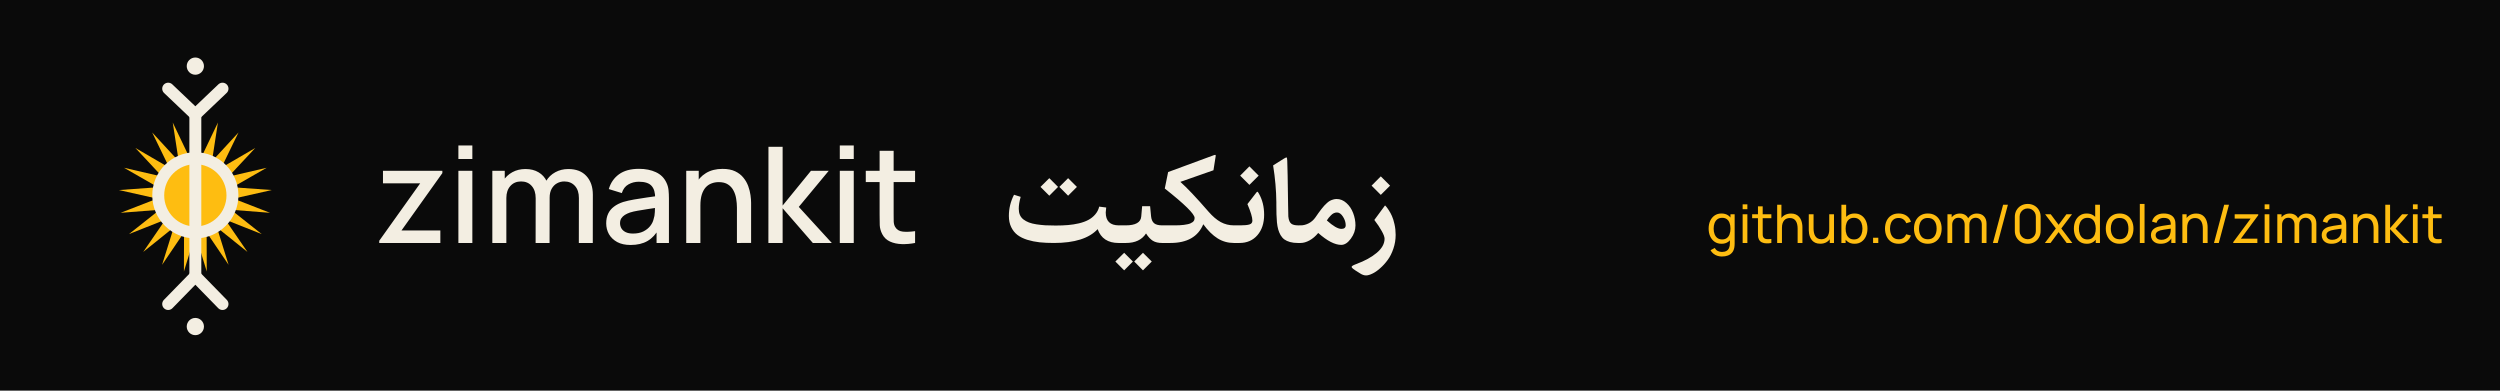
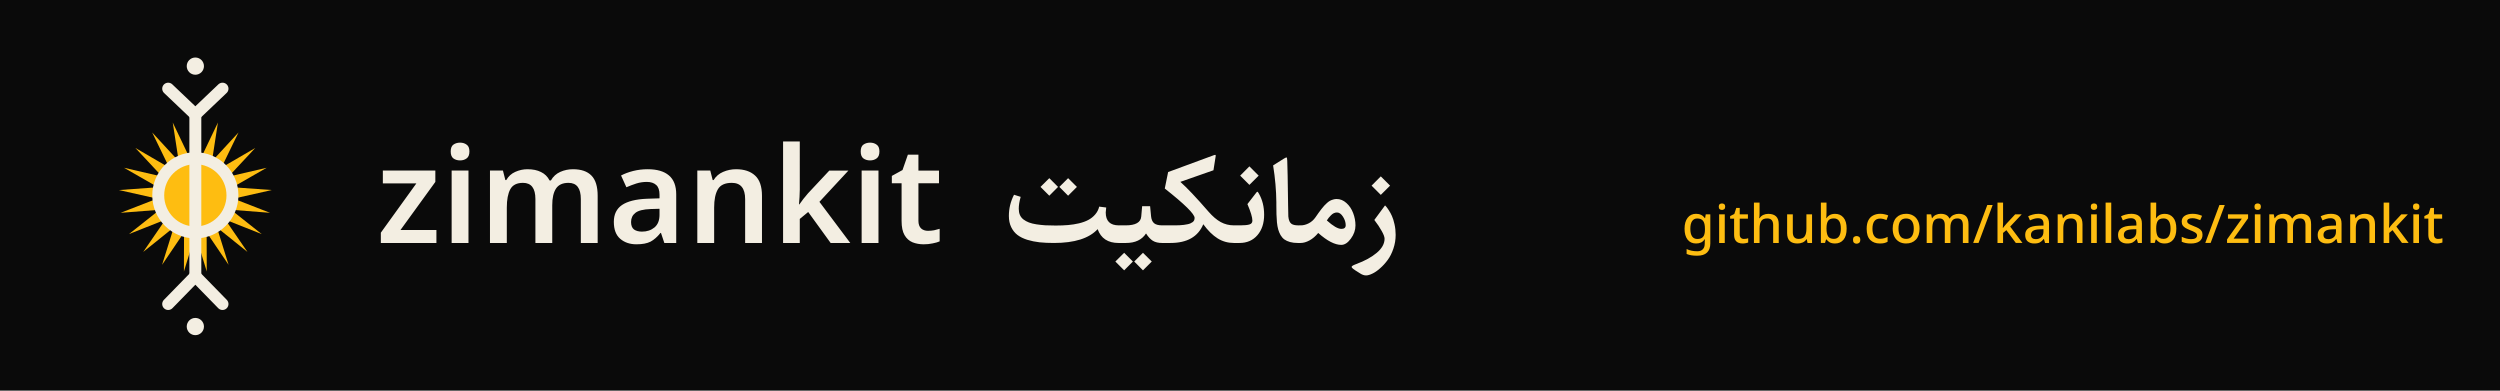
<svg xmlns="http://www.w3.org/2000/svg" width="320" height="50" viewBox="0 0 320 50" version="1.1" id="svg9">
  <defs id="defs9" />
  <rect width="320" height="50" fill="#0A0A0A" id="rect1" />
  <g transform="translate(3.29 3.29) scale(0.04241)" id="g7">
    <path fill="#FEBD11" transform="translate(-178.00 52.00) scale(1.5333)" d="M450 150l11.24 76.264 33.222-69.563-11.738 76.19 52.249-56.68-33.674 69.344 66.634-38.761-52.616 56.338 75.098-17.399-66.885 38.327 76.89 5.51-75.21 16.909 71.85 27.929-76.852-6.011 60.425 47.867-71.666-28.397 43.632 63.55-60.113-48.259 22.962 73.589-43.217-63.834.25 77.087L450 376.264 427.518 450l.251-77.087-43.217 63.834 22.962-73.589-60.113 48.26 43.632-63.551-71.666 28.397 60.425-47.867-76.852 6.011 71.85-27.93-75.21-16.908 76.89-5.51-66.885-38.327 75.098 17.399-52.616-56.338 66.634 38.76-33.674-69.343 52.249 56.68-11.738-76.19 33.221 69.563z" id="path1" />
    <g fill="none" stroke="#F3EEE2" stroke-width="36" stroke-linecap="round" stroke-linejoin="round" id="g4">
      <path d="M430 190 L512 268 L594 190" id="path2" />
      <path d="M512 268 V756" id="path3" />
      <path d="M430 840 L512 756 L594 840" id="path4" />
      <circle cx="512" cy="512" r="112" id="circle4" />
    </g>
    <g fill="#F3EEE2" id="g6">
      <circle cx="512" cy="122" r="26" id="circle5" />
      <circle cx="512" cy="908" r="26" id="circle6" />
    </g>
  </g>
-   <path d="m 48.542,31.1 v -0.282 l 5.241,-7.353 h -4.762 V 21.866 h 7.601 v 0.291 l -5.233,7.344 h 4.976 V 31.1 Z M 58.674,20.353 V 18.617 h 1.787 v 1.736 z m 0,10.747 v -9.234 h 1.787 V 31.1 Z m 15.416,0 0.009,-5.754 q 0,-1 -0.513,-1.556 -0.513,-0.564 -1.351,-0.564 -0.513,0 -0.941,0.239 -0.419,0.231 -0.684,0.701 -0.257,0.462 -0.257,1.163 l -0.864,-0.436 q -0.017,-0.975 0.41,-1.71 0.436,-0.735 1.18,-1.137 0.744,-0.41 1.667,-0.41 1.496,0 2.317,0.898 0.821,0.898 0.821,2.385 L 75.876,31.1 Z m -11.072,0 v -9.234 h 1.59 v 2.668 h 0.205 V 31.1 Z m 5.54,0 0.009,-5.72 q 0,-1.009 -0.513,-1.582 -0.504,-0.573 -1.359,-0.573 -0.846,0 -1.368,0.581 -0.513,0.581 -0.513,1.522 l -0.855,-0.547 q 0,-0.906 0.436,-1.616 0.436,-0.71 1.18,-1.12 0.744,-0.41 1.684,-0.41 0.983,0 1.676,0.419 0.693,0.41 1.052,1.154 0.368,0.744 0.368,1.727 L 70.344,31.1 Z m 12.158,0.257 q -1.026,0 -1.719,-0.376 -0.693,-0.385 -1.052,-1.009 -0.351,-0.633 -0.351,-1.385 0,-0.701 0.248,-1.231 0.248,-0.53 0.735,-0.898 0.487,-0.376 1.197,-0.607 0.616,-0.18 1.394,-0.316 0.778,-0.137 1.633,-0.257 0.864,-0.12 1.71,-0.239 l -0.65,0.359 q 0.017,-1.086 -0.462,-1.607 -0.47,-0.53 -1.625,-0.53 -0.727,0 -1.334,0.342 -0.607,0.333 -0.846,1.111 l -1.667,-0.513 q 0.342,-1.188 1.3,-1.89 0.966,-0.701 2.565,-0.701 1.24,0 2.155,0.427 0.923,0.419 1.351,1.334 0.222,0.453 0.274,0.958 0.051,0.504 0.051,1.086 V 31.1 h -1.582 v -2.112 l 0.308,0.274 q -0.573,1.06 -1.462,1.582 -0.881,0.513 -2.172,0.513 z m 0.316,-1.462 q 0.761,0 1.308,-0.265 0.547,-0.274 0.881,-0.693 0.333,-0.419 0.436,-0.872 0.145,-0.41 0.162,-0.923 0.026,-0.513 0.026,-0.821 l 0.581,0.214 q -0.846,0.128 -1.539,0.231 -0.693,0.103 -1.257,0.205 -0.556,0.094 -0.992,0.231 -0.368,0.128 -0.658,0.308 -0.282,0.18 -0.453,0.436 -0.162,0.257 -0.162,0.624 0,0.359 0.18,0.667 0.18,0.299 0.547,0.479 0.368,0.18 0.941,0.18 z M 94.327,31.1 v -4.54 q 0,-0.539 -0.094,-1.103 -0.086,-0.573 -0.342,-1.06 -0.248,-0.487 -0.71,-0.787 -0.453,-0.299 -1.188,-0.299 -0.479,0 -0.906,0.162 -0.427,0.154 -0.752,0.504 -0.316,0.351 -0.504,0.923 -0.18,0.573 -0.18,1.394 l -1.111,-0.419 q 0,-1.257 0.47,-2.214 0.47,-0.966 1.351,-1.505 0.881,-0.539 2.129,-0.539 0.958,0 1.607,0.308 0.65,0.308 1.052,0.812 0.41,0.496 0.624,1.086 0.214,0.59 0.291,1.154 0.077,0.564 0.077,0.992 v 5.13 z m -6.489,0 v -9.234 h 1.599 v 2.668 h 0.214 V 31.1 Z m 10.516,0 0.009,-12.312 h 1.813 v 7.524 l 3.625,-4.446 h 2.274 l -3.83,4.617 4.224,4.617 h -2.428 l -3.865,-4.446 V 31.1 Z M 107.494,20.353 V 18.617 h 1.787 v 1.736 z m 0,10.747 v -9.234 h 1.787 V 31.1 Z m 9.636,0 q -0.872,0.171 -1.71,0.145 -0.838,-0.026 -1.496,-0.325 -0.658,-0.299 -0.992,-0.941 -0.299,-0.573 -0.325,-1.163 -0.017,-0.599 -0.017,-1.351 V 19.301 h 1.796 v 8.08 q 0,0.556 0.009,0.966 0.017,0.41 0.18,0.693 0.308,0.53 0.975,0.607 0.675,0.068 1.582,-0.06 z m -6.31,-7.798 V 21.866 h 6.31 v 1.436 z" id="text7" style="font-weight:600;font-size:17.1px;font-family:Manrope;fill:#f3eee2" aria-label="zimankit" />
+   <path d="m 55.861,31.1 h -7.114 v -1.317 l 4.549,-6.31 h -4.292 v -1.642 h 6.72 v 1.454 l -4.463,6.156 h 4.6 z m 3.027,-12.842 q 0.496,0 0.838,0.257 0.359,0.239 0.359,0.872 0,0.633 -0.359,0.889 -0.342,0.257 -0.838,0.257 -0.496,0 -0.855,-0.257 -0.342,-0.257 -0.342,-0.889 0,-0.633 0.342,-0.872 0.359,-0.257 0.855,-0.257 z m 1.077,3.574 V 31.1 h -2.155 v -9.268 z m 13.372,-0.171 q 1.573,0 2.36,0.804 0.804,0.804 0.804,2.599 V 31.1 h -2.155 v -5.626 q 0,-2.069 -1.573,-2.069 -1.129,0 -1.607,0.735 -0.479,0.735 -0.479,2.138 V 31.1 h -2.155 v -5.626 q 0,-2.069 -1.59,-2.069 -1.18,0 -1.625,0.821 -0.445,0.821 -0.445,2.343 V 31.1 h -2.155 v -9.268 h 1.659 l 0.308,1.214 h 0.12 q 0.41,-0.718 1.146,-1.043 0.752,-0.342 1.556,-0.342 1.043,0 1.744,0.359 0.718,0.342 1.094,1.077 h 0.171 q 0.427,-0.752 1.197,-1.094 0.769,-0.342 1.625,-0.342 z m 9.559,0 q 1.796,0 2.719,0.787 0.941,0.787 0.941,2.428 V 31.1 h -1.522 l -0.427,-1.282 h -0.068 q -0.599,0.752 -1.265,1.111 -0.667,0.342 -1.813,0.342 -1.248,0 -2.069,-0.701 -0.821,-0.701 -0.821,-2.172 0,-1.436 1.043,-2.155 1.06,-0.718 3.198,-0.804 l 1.607,-0.051 v -0.462 q 0,-0.872 -0.427,-1.248 -0.427,-0.393 -1.197,-0.393 -0.701,0 -1.351,0.205 -0.633,0.205 -1.265,0.479 l -0.684,-1.505 q 0.684,-0.359 1.556,-0.581 0.889,-0.222 1.847,-0.222 z m 0.393,5.096 q -1.419,0.051 -1.966,0.496 -0.547,0.427 -0.547,1.163 0,0.667 0.376,0.958 0.393,0.274 1.026,0.274 0.941,0 1.59,-0.53 0.65,-0.547 0.65,-1.607 v -0.787 z m 10.927,-5.096 q 1.556,0 2.428,0.804 0.889,0.804 0.889,2.599 V 31.1 h -2.155 v -5.609 q 0,-2.086 -1.71,-2.086 -1.3,0 -1.778,0.821 -0.479,0.821 -0.479,2.343 V 31.1 h -2.155 v -9.268 h 1.659 l 0.308,1.214 h 0.12 q 0.445,-0.718 1.214,-1.043 0.787,-0.342 1.659,-0.342 z m 8.157,2.616 q 0,0.445 -0.034,0.941 -0.034,0.496 -0.068,0.941 h 0.051 q 0.205,-0.308 0.513,-0.701 0.308,-0.393 0.581,-0.701 l 2.736,-2.924 h 2.445 l -3.711,4.001 3.95,5.267 h -2.514 l -2.873,-3.967 -1.077,0.889 V 31.1 h -2.138 V 18.104 h 2.138 z m 8.995,-6.019 q 0.496,0 0.838,0.257 0.359,0.239 0.359,0.872 0,0.633 -0.359,0.889 -0.342,0.257 -0.838,0.257 -0.496,0 -0.855,-0.257 -0.342,-0.257 -0.342,-0.889 0,-0.633 0.342,-0.872 0.359,-0.257 0.855,-0.257 z m 1.077,3.574 V 31.1 h -2.155 v -9.268 z m 6.344,7.712 q 0.393,0 0.769,-0.068 0.393,-0.086 0.718,-0.188 v 1.607 q -0.342,0.154 -0.889,0.257 -0.547,0.12 -1.146,0.12 -0.787,0 -1.436,-0.257 -0.65,-0.274 -1.026,-0.923 -0.376,-0.65 -0.376,-1.813 v -4.822 h -1.248 v -0.941 l 1.368,-0.752 0.684,-1.966 h 1.351 v 2.035 h 2.633 v 1.625 h -2.633 v 4.805 q 0,0.65 0.342,0.975 0.342,0.308 0.889,0.308 z" id="text7" style="font-weight:600;font-size:17.1px;font-family:Manrope;fill:#f3eee2" aria-label="zimankit" />
  <path d="m 176.742,22.575 1.188,1.188 -1.188,1.181 -1.181,-1.181 z m 0.544,3.718 q 0.054,0.054 0.146,0.153 0.092,0.092 0.322,0.445 0.238,0.353 0.414,0.759 0.184,0.399 0.33,1.058 0.146,0.652 0.146,1.357 0,0.912 -0.291,1.763 -0.291,0.859 -0.736,1.457 -0.445,0.606 -0.966,1.058 -0.514,0.46 -0.989,0.682 -0.475,0.23 -0.805,0.23 -0.368,0 -0.767,-0.261 l -0.629,-0.399 q -0.337,-0.215 -0.414,-0.337 -0.084,-0.115 0.038,-0.215 0.123,-0.1 0.514,-0.245 1.633,-0.598 2.629,-1.441 0.997,-0.843 0.997,-1.802 0,-0.33 -0.36,-0.974 -0.353,-0.652 -0.951,-1.426 z M 166.301,31.1 q -0.422,0 -0.422,-1.104 v -0.253 q 0,-0.897 0.422,-0.897 h 0.199 q 0.498,0 1.012,-0.261 0.514,-0.261 0.866,-0.767 0.261,-0.368 0.391,-0.56 0.138,-0.192 0.36,-0.483 0.23,-0.299 0.376,-0.452 0.146,-0.153 0.353,-0.345 0.215,-0.192 0.391,-0.284 0.176,-0.092 0.391,-0.153 0.222,-0.069 0.445,-0.069 0.69,0 1.257,0.514 0.567,0.506 0.859,1.28 0.299,0.774 0.299,1.595 0,0.882 -0.59,1.687 -0.583,0.797 -1.227,0.797 -1.234,0 -2.951,-1.526 -0.506,0.621 -1.112,0.951 Q 167.021,31.1 166.469,31.1 Z m 5.389,-1.802 q 0.56,0 0.56,-0.468 0,-0.544 -0.345,-1.089 -0.345,-0.544 -0.774,-0.544 -0.207,0 -0.406,0.092 -0.192,0.092 -0.368,0.276 -0.176,0.176 -0.284,0.314 -0.1,0.13 -0.238,0.337 1.196,1.081 1.855,1.081 z m -6.815,-3.089 q 0.015,1.342 0.031,1.503 0.069,0.721 0.422,0.951 0.284,0.184 0.843,0.184 h 0.207 q 0.192,0 0.192,0.744 v 0.56 q 0,0.951 -0.192,0.951 h -0.245 q -0.575,0 -1.012,-0.123 -0.429,-0.123 -0.721,-0.33 -0.291,-0.215 -0.491,-0.56 -0.192,-0.345 -0.299,-0.721 -0.107,-0.383 -0.161,-0.905 -0.046,-0.529 -0.061,-1.035 -0.008,-0.514 -0.015,-1.173 0,-0.245 0,-0.368 -0.023,-2.292 -0.414,-4.715 l 1.365,-0.859 q 0.314,-0.192 0.368,-0.153 0.061,0.038 0.077,0.422 0.046,0.997 0.107,5.627 z M 157.968,31.1 q -0.422,0 -0.422,-1.104 v -0.253 q 0,-0.897 0.422,-0.897 h 0.797 q 0.797,0 1.165,-0.115 0.376,-0.115 0.376,-0.491 0,-0.621 -0.636,-2.116 l 1.043,-1.349 q 0.107,-0.138 0.138,-0.176 0.038,-0.046 0.084,-0.054 0.054,-0.008 0.084,0.046 0.038,0.054 0.115,0.184 0.675,1.165 0.675,2.714 0,1.618 -0.859,2.614 Q 160.091,31.1 158.658,31.1 Z m 1.955,-9.805 1.188,1.188 -1.188,1.181 -1.181,-1.181 z m -8.839,1.985 q 1.242,1.089 3.618,3.825 0.774,0.889 1.549,1.319 0.774,0.422 1.694,0.422 h 0.1 q 0.192,0 0.192,0.744 v 0.56 q 0,0.951 -0.192,0.951 h -0.1 q -1.15,0 -2.093,-0.59 -0.943,-0.59 -1.832,-1.809 Q 153.023,31.1 149.819,31.1 h -0.989 q -0.422,0 -0.422,-1.104 v -0.253 q 0,-0.897 0.422,-0.897 h 0.966 q 0.368,0 0.621,0 0.253,-0.008 0.575,-0.015 0.322,-0.015 0.537,-0.046 0.215,-0.031 0.452,-0.077 0.245,-0.046 0.391,-0.115 0.153,-0.069 0.284,-0.161 0.13,-0.1 0.192,-0.23 0.061,-0.138 0.061,-0.307 0,-0.751 -3.818,-3.764 l 0.429,-2.108 5.88,-2.169 q 0.169,-0.061 0.199,0 0.031,0.054 -0.008,0.238 l -0.268,1.702 z m -4.784,9.077 1.127,1.119 -1.127,1.127 -1.119,-1.127 z m -2.407,0 1.119,1.119 -1.119,1.127 -1.127,-1.127 z m -0.636,-3.511 h 0.836 q 1.893,0 1.986,-1.135 l 0.115,-1.319 h 1.02 l 0.123,1.296 q 0.061,0.598 0.383,0.882 0.33,0.276 1.043,0.276 h 0.153 q 0.192,0 0.192,0.744 v 0.56 q 0,0.951 -0.192,0.951 h -0.161 q -0.736,0 -1.196,-0.284 -0.46,-0.291 -0.866,-0.935 Q 145.902,31.1 144.131,31.1 h -0.874 q -0.422,0 -0.422,-1.104 v -0.253 q 0,-0.897 0.422,-0.897 z m -6.539,-6.041 1.127,1.119 -1.127,1.127 -1.119,-1.127 z m -2.407,0 1.119,1.119 -1.119,1.127 -1.127,-1.127 z M 134.916,31.1 q -1.027,0 -1.848,-0.084 -0.82,-0.092 -1.579,-0.322 -0.751,-0.238 -1.257,-0.621 -0.498,-0.383 -0.797,-0.997 -0.299,-0.613 -0.299,-1.434 0,-1.434 0.659,-2.714 l 0.851,0.268 q -0.245,0.866 -0.245,1.518 0,0.452 0.146,0.797 0.153,0.345 0.46,0.583 0.307,0.23 0.698,0.383 0.399,0.153 0.958,0.238 0.56,0.084 1.135,0.123 0.575,0.031 1.326,0.031 0.866,0 1.579,-0.061 0.713,-0.061 1.411,-0.222 0.698,-0.169 1.196,-0.437 0.506,-0.268 0.874,-0.698 0.376,-0.429 0.514,-1.004 l 0.897,0.115 q -0.061,0.514 -0.061,0.629 0,1.656 1.679,1.656 h 0.115 q 0.192,0 0.192,0.744 v 0.56 q 0,0.951 -0.192,0.951 h -0.138 q -2.062,0 -2.691,-1.771 Q 138.856,31.1 134.916,31.1 Z" id="text8" style="font-weight:600;font-size:15.7px;font-family:Sahel;fill:#f3eee2" aria-label="زمانکیت" />
-   <path d="m 220.395,32.834 q -0.289,0 -0.564,-0.088 -0.275,-0.088 -0.507,-0.269 -0.228,-0.177 -0.381,-0.449 l 0.554,-0.292 q 0.136,0.269 0.384,0.391 0.252,0.122 0.517,0.122 0.35,0 0.581,-0.129 0.231,-0.126 0.34,-0.377 0.112,-0.252 0.109,-0.626 v -1.003 h 0.071 v -2.686 h 0.537 v 3.696 q 0,0.15 -0.01,0.289 -0.007,0.139 -0.034,0.275 -0.071,0.391 -0.282,0.643 -0.211,0.255 -0.544,0.377 -0.333,0.126 -0.772,0.126 z m -0.044,-1.632 q -0.513,0 -0.881,-0.255 -0.367,-0.258 -0.568,-0.697 -0.197,-0.439 -0.197,-0.989 0,-0.551 0.197,-0.989 0.201,-0.439 0.568,-0.69 0.367,-0.255 0.877,-0.255 0.52,0 0.874,0.252 0.354,0.252 0.534,0.69 0.184,0.439 0.184,0.993 0,0.547 -0.184,0.989 -0.18,0.439 -0.534,0.697 -0.354,0.255 -0.87,0.255 z m 0.075,-0.554 q 0.371,0 0.609,-0.177 0.238,-0.18 0.35,-0.493 0.116,-0.316 0.116,-0.717 0,-0.408 -0.116,-0.717 -0.112,-0.313 -0.347,-0.486 -0.235,-0.177 -0.595,-0.177 -0.374,0 -0.619,0.184 -0.241,0.184 -0.36,0.496 -0.116,0.313 -0.116,0.7 0,0.391 0.119,0.707 0.119,0.313 0.357,0.496 0.241,0.184 0.602,0.184 z m 2.632,-3.869 V 26.153 h 0.605 v 0.626 z m 0,4.321 v -3.672 h 0.605 V 31.1 Z m 3.675,0 q -0.326,0.065 -0.646,0.051 -0.316,-0.01 -0.564,-0.126 -0.248,-0.119 -0.377,-0.367 -0.109,-0.218 -0.119,-0.439 -0.007,-0.224 -0.007,-0.507 V 26.408 h 0.605 v 3.278 q 0,0.224 0.003,0.384 0.007,0.16 0.071,0.275 0.122,0.218 0.388,0.255 0.269,0.037 0.646,-0.02 z m -2.458,-3.172 V 27.428 h 2.458 v 0.5 z m 5.821,3.172 v -1.839 q 0,-0.262 -0.048,-0.503 -0.044,-0.241 -0.16,-0.432 -0.112,-0.194 -0.306,-0.306 -0.19,-0.112 -0.483,-0.112 -0.228,0 -0.415,0.078 -0.184,0.075 -0.316,0.231 -0.133,0.156 -0.207,0.394 -0.071,0.235 -0.071,0.554 l -0.398,-0.122 q 0,-0.534 0.19,-0.915 0.194,-0.384 0.541,-0.588 0.35,-0.207 0.823,-0.207 0.357,0 0.609,0.112 0.252,0.112 0.418,0.299 0.167,0.184 0.262,0.415 0.095,0.228 0.133,0.466 0.041,0.235 0.041,0.445 V 31.1 Z m -2.618,0 v -4.896 h 0.544 v 2.703 h 0.068 V 31.1 Z m 5.508,0.095 q -0.354,0 -0.609,-0.112 -0.252,-0.112 -0.418,-0.299 -0.167,-0.187 -0.262,-0.415 -0.095,-0.228 -0.136,-0.466 -0.037,-0.238 -0.037,-0.445 V 27.428 h 0.612 v 1.839 q 0,0.258 0.048,0.5 0.048,0.241 0.16,0.435 0.116,0.194 0.306,0.306 0.194,0.112 0.483,0.112 0.228,0 0.415,-0.078 0.187,-0.078 0.32,-0.231 0.133,-0.156 0.204,-0.394 0.071,-0.238 0.071,-0.554 l 0.398,0.122 q 0,0.53 -0.194,0.915 -0.19,0.384 -0.541,0.592 -0.347,0.204 -0.819,0.204 z m 1.224,-0.095 v -0.983 h -0.068 V 27.428 h 0.609 V 31.1 Z m 3.179,0.102 q -0.517,0 -0.87,-0.255 -0.354,-0.258 -0.537,-0.697 -0.18,-0.442 -0.18,-0.989 0,-0.554 0.18,-0.993 0.184,-0.439 0.537,-0.69 0.357,-0.252 0.874,-0.252 0.51,0 0.877,0.255 0.371,0.252 0.568,0.69 0.197,0.439 0.197,0.989 0,0.551 -0.197,0.989 -0.197,0.439 -0.568,0.697 -0.367,0.255 -0.881,0.255 z m -1.69,-0.102 v -4.896 h 0.609 v 2.193 h -0.068 V 31.1 Z m 1.615,-0.452 q 0.364,0 0.602,-0.184 0.238,-0.184 0.357,-0.496 0.119,-0.316 0.119,-0.707 0,-0.388 -0.119,-0.7 -0.116,-0.313 -0.36,-0.496 -0.241,-0.184 -0.615,-0.184 -0.357,0 -0.592,0.177 -0.235,0.173 -0.35,0.486 -0.116,0.309 -0.116,0.717 0,0.401 0.112,0.717 0.116,0.313 0.354,0.493 0.238,0.177 0.609,0.177 z m 2.441,0.452 v -0.666 h 0.666 V 31.1 Z m 3.274,0.102 q -0.558,0 -0.949,-0.248 -0.388,-0.252 -0.592,-0.69 -0.204,-0.439 -0.211,-1 0.007,-0.575 0.214,-1.01 0.211,-0.439 0.602,-0.683 0.391,-0.245 0.942,-0.245 0.581,0 1,0.286 0.422,0.286 0.564,0.782 l -0.598,0.18 q -0.116,-0.32 -0.377,-0.496 -0.258,-0.177 -0.595,-0.177 -0.377,0 -0.622,0.177 -0.245,0.173 -0.364,0.483 -0.119,0.306 -0.122,0.704 0.007,0.612 0.282,0.989 0.279,0.374 0.826,0.374 0.36,0 0.598,-0.163 0.238,-0.167 0.36,-0.479 l 0.612,0.16 q -0.19,0.513 -0.595,0.785 -0.405,0.272 -0.976,0.272 z m 3.73,0 q -0.547,0 -0.945,-0.248 -0.394,-0.248 -0.609,-0.687 -0.214,-0.439 -0.214,-1.006 0,-0.578 0.218,-1.013 0.218,-0.435 0.615,-0.677 0.398,-0.245 0.935,-0.245 0.551,0 0.949,0.248 0.398,0.245 0.609,0.683 0.214,0.435 0.214,1.003 0,0.575 -0.214,1.013 -0.214,0.435 -0.612,0.683 -0.398,0.245 -0.945,0.245 z m 0,-0.575 q 0.571,0 0.85,-0.381 0.279,-0.381 0.279,-0.986 0,-0.622 -0.282,-0.989 -0.282,-0.371 -0.847,-0.371 -0.384,0 -0.632,0.173 -0.248,0.173 -0.371,0.479 -0.122,0.306 -0.122,0.707 0,0.619 0.286,0.993 0.286,0.374 0.84,0.374 z m 6.909,0.473 0.003,-2.349 q 0,-0.411 -0.221,-0.643 -0.218,-0.235 -0.568,-0.235 -0.204,0 -0.388,0.095 -0.184,0.092 -0.299,0.292 -0.116,0.197 -0.116,0.507 l -0.32,-0.129 q -0.007,-0.391 0.16,-0.683 0.17,-0.296 0.462,-0.459 0.292,-0.163 0.66,-0.163 0.575,0 0.904,0.35 0.33,0.347 0.33,0.935 l -0.003,2.482 z m -4.393,0 v -3.672 h 0.541 v 0.983 h 0.068 V 31.1 Z m 2.2,0 0.003,-2.326 q 0,-0.422 -0.218,-0.66 -0.218,-0.241 -0.578,-0.241 -0.357,0 -0.578,0.245 -0.221,0.245 -0.221,0.649 l -0.32,-0.19 q 0,-0.357 0.17,-0.639 0.17,-0.282 0.462,-0.442 0.292,-0.163 0.663,-0.163 0.371,0 0.646,0.156 0.275,0.156 0.425,0.449 0.15,0.289 0.15,0.69 l -0.003,2.472 z m 4.923,-4.896 h 0.615 l -1.306,4.896 h -0.615 z m 3.152,4.998 q -0.476,0 -0.85,-0.214 -0.371,-0.218 -0.588,-0.588 -0.214,-0.374 -0.214,-0.85 v -1.795 q 0,-0.476 0.214,-0.85 0.218,-0.374 0.588,-0.588 0.374,-0.214 0.85,-0.214 0.476,0 0.85,0.214 0.374,0.214 0.588,0.588 0.214,0.374 0.214,0.85 v 1.795 q 0,0.476 -0.214,0.85 -0.214,0.371 -0.588,0.588 -0.374,0.214 -0.85,0.214 z m 0,-0.581 q 0.289,0 0.524,-0.139 0.235,-0.139 0.374,-0.374 0.139,-0.238 0.139,-0.524 V 27.717 q 0,-0.289 -0.139,-0.524 -0.139,-0.235 -0.374,-0.374 -0.235,-0.139 -0.524,-0.139 -0.286,0 -0.524,0.139 -0.235,0.139 -0.374,0.374 -0.139,0.235 -0.139,0.524 v 1.867 q 0,0.286 0.139,0.524 0.139,0.235 0.374,0.374 0.238,0.139 0.524,0.139 z m 2.196,0.479 1.404,-1.856 -1.374,-1.816 h 0.721 l 1.006,1.346 0.996,-1.346 h 0.721 l -1.374,1.816 1.408,1.856 h -0.724 l -1.027,-1.387 -1.034,1.387 z m 5.358,0.102 q -0.513,0 -0.881,-0.255 -0.367,-0.258 -0.568,-0.697 -0.197,-0.439 -0.197,-0.989 0,-0.551 0.197,-0.989 0.201,-0.439 0.568,-0.69 0.367,-0.255 0.877,-0.255 0.52,0 0.874,0.252 0.354,0.252 0.534,0.69 0.184,0.439 0.184,0.993 0,0.547 -0.184,0.989 -0.18,0.439 -0.534,0.697 -0.354,0.255 -0.87,0.255 z m 0.075,-0.554 q 0.371,0 0.609,-0.177 0.238,-0.18 0.35,-0.493 0.116,-0.316 0.116,-0.717 0,-0.408 -0.116,-0.717 -0.112,-0.313 -0.347,-0.486 -0.235,-0.177 -0.595,-0.177 -0.374,0 -0.619,0.184 -0.241,0.184 -0.36,0.496 -0.116,0.313 -0.116,0.7 0,0.391 0.119,0.707 0.119,0.313 0.357,0.496 0.241,0.184 0.602,0.184 z m 1.074,0.452 v -2.703 h -0.068 v -2.193 h 0.609 V 31.1 Z m 3.057,0.102 q -0.547,0 -0.945,-0.248 -0.394,-0.248 -0.609,-0.687 -0.214,-0.439 -0.214,-1.006 0,-0.578 0.218,-1.013 0.218,-0.435 0.615,-0.677 0.398,-0.245 0.935,-0.245 0.551,0 0.949,0.248 0.398,0.245 0.609,0.683 0.214,0.435 0.214,1.003 0,0.575 -0.214,1.013 -0.214,0.435 -0.612,0.683 -0.398,0.245 -0.945,0.245 z m 0,-0.575 q 0.571,0 0.85,-0.381 0.279,-0.381 0.279,-0.986 0,-0.622 -0.282,-0.989 -0.282,-0.371 -0.847,-0.371 -0.384,0 -0.632,0.173 -0.248,0.173 -0.371,0.479 -0.122,0.306 -0.122,0.707 0,0.619 0.286,0.993 0.286,0.374 0.84,0.374 z m 2.587,0.473 v -4.998 h 0.605 V 31.1 Z m 2.669,0.102 q -0.411,0 -0.69,-0.15 -0.275,-0.153 -0.418,-0.401 -0.139,-0.248 -0.139,-0.544 0,-0.289 0.109,-0.5 0.112,-0.214 0.313,-0.354 0.201,-0.143 0.479,-0.224 0.262,-0.071 0.585,-0.122 0.326,-0.054 0.66,-0.099 0.333,-0.044 0.622,-0.085 l -0.218,0.126 q 0.01,-0.49 -0.197,-0.724 -0.204,-0.235 -0.707,-0.235 -0.333,0 -0.585,0.153 -0.248,0.15 -0.35,0.49 l -0.575,-0.173 q 0.133,-0.483 0.513,-0.758 0.381,-0.275 1.003,-0.275 0.5,0 0.857,0.18 0.36,0.177 0.517,0.537 0.078,0.17 0.099,0.371 0.02,0.197 0.02,0.415 V 31.1 h -0.537 v -0.881 l 0.126,0.082 q -0.207,0.445 -0.581,0.673 -0.371,0.228 -0.904,0.228 z m 0.092,-0.507 q 0.326,0 0.564,-0.116 0.241,-0.119 0.388,-0.309 0.146,-0.194 0.19,-0.422 0.051,-0.17 0.054,-0.377 0.007,-0.211 0.007,-0.323 l 0.211,0.092 q -0.296,0.041 -0.581,0.078 -0.286,0.037 -0.541,0.082 -0.255,0.041 -0.459,0.099 -0.15,0.048 -0.282,0.122 -0.129,0.075 -0.211,0.194 -0.078,0.116 -0.078,0.289 0,0.15 0.075,0.286 0.078,0.136 0.238,0.221 0.163,0.085 0.425,0.085 z m 5.304,0.405 v -1.839 q 0,-0.262 -0.048,-0.503 -0.044,-0.241 -0.16,-0.432 -0.112,-0.194 -0.306,-0.306 -0.19,-0.112 -0.483,-0.112 -0.228,0 -0.415,0.078 -0.184,0.075 -0.316,0.231 -0.133,0.156 -0.207,0.394 -0.071,0.235 -0.071,0.554 l -0.398,-0.122 q 0,-0.534 0.19,-0.915 0.194,-0.384 0.541,-0.588 0.35,-0.207 0.823,-0.207 0.357,0 0.609,0.112 0.252,0.112 0.418,0.299 0.167,0.184 0.262,0.415 0.095,0.228 0.133,0.466 0.041,0.235 0.041,0.445 V 31.1 Z m -2.618,0 v -3.672 h 0.544 v 0.983 h 0.068 V 31.1 Z m 5.352,-4.896 h 0.615 l -1.306,4.896 h -0.615 z m 1.159,4.896 v -0.109 l 2.227,-3.012 h -2.043 V 27.428 h 3.019 v 0.116 l -2.224,3.006 h 2.108 V 31.1 Z m 4.019,-4.321 V 26.153 h 0.605 v 0.626 z m 0,4.321 v -3.672 h 0.605 V 31.1 Z m 6.015,0 0.003,-2.349 q 0,-0.411 -0.221,-0.643 -0.218,-0.235 -0.568,-0.235 -0.204,0 -0.388,0.095 -0.184,0.092 -0.299,0.292 -0.116,0.197 -0.116,0.507 l -0.32,-0.129 q -0.007,-0.391 0.16,-0.683 0.17,-0.296 0.462,-0.459 0.292,-0.163 0.66,-0.163 0.575,0 0.904,0.35 0.33,0.347 0.33,0.935 l -0.003,2.482 z m -4.393,0 v -3.672 h 0.541 v 0.983 h 0.068 V 31.1 Z m 2.2,0 0.003,-2.326 q 0,-0.422 -0.218,-0.66 -0.218,-0.241 -0.578,-0.241 -0.357,0 -0.578,0.245 -0.221,0.245 -0.221,0.649 l -0.32,-0.19 q 0,-0.357 0.17,-0.639 0.17,-0.282 0.462,-0.442 0.292,-0.163 0.663,-0.163 0.371,0 0.646,0.156 0.275,0.156 0.425,0.449 0.15,0.289 0.15,0.69 l -0.003,2.472 z m 4.729,0.102 q -0.411,0 -0.69,-0.15 -0.275,-0.153 -0.418,-0.401 -0.139,-0.248 -0.139,-0.544 0,-0.289 0.109,-0.5 0.112,-0.214 0.313,-0.354 0.201,-0.143 0.479,-0.224 0.262,-0.071 0.585,-0.122 0.326,-0.054 0.66,-0.099 0.333,-0.044 0.622,-0.085 l -0.218,0.126 q 0.01,-0.49 -0.197,-0.724 -0.204,-0.235 -0.707,-0.235 -0.333,0 -0.585,0.153 -0.248,0.15 -0.35,0.49 l -0.575,-0.173 q 0.133,-0.483 0.513,-0.758 0.381,-0.275 1.003,-0.275 0.5,0 0.857,0.18 0.36,0.177 0.517,0.537 0.078,0.17 0.099,0.371 0.02,0.197 0.02,0.415 V 31.1 h -0.537 v -0.881 l 0.126,0.082 q -0.207,0.445 -0.581,0.673 -0.371,0.228 -0.904,0.228 z m 0.092,-0.507 q 0.326,0 0.564,-0.116 0.241,-0.119 0.388,-0.309 0.146,-0.194 0.19,-0.422 0.051,-0.17 0.054,-0.377 0.007,-0.211 0.007,-0.323 l 0.211,0.092 q -0.296,0.041 -0.581,0.078 -0.286,0.037 -0.541,0.082 -0.255,0.041 -0.459,0.099 -0.15,0.048 -0.282,0.122 -0.129,0.075 -0.211,0.194 -0.078,0.116 -0.078,0.289 0,0.15 0.075,0.286 0.078,0.136 0.238,0.221 0.163,0.085 0.425,0.085 z m 5.304,0.405 v -1.839 q 0,-0.262 -0.048,-0.503 -0.044,-0.241 -0.16,-0.432 -0.112,-0.194 -0.306,-0.306 -0.19,-0.112 -0.483,-0.112 -0.228,0 -0.415,0.078 -0.184,0.075 -0.316,0.231 -0.133,0.156 -0.207,0.394 -0.071,0.235 -0.071,0.554 l -0.398,-0.122 q 0,-0.534 0.19,-0.915 0.194,-0.384 0.541,-0.588 0.35,-0.207 0.823,-0.207 0.357,0 0.609,0.112 0.252,0.112 0.418,0.299 0.167,0.184 0.262,0.415 0.095,0.228 0.133,0.466 0.041,0.235 0.041,0.445 V 31.1 Z m -2.618,0 v -3.672 h 0.544 v 0.983 h 0.068 V 31.1 Z m 4.111,0 0.003,-4.896 h 0.612 v 2.992 l 1.54,-1.768 h 0.785 l -1.622,1.836 1.812,1.836 h -0.847 l -1.669,-1.768 V 31.1 Z m 3.539,-4.321 V 26.153 h 0.605 v 0.626 z m 0,4.321 v -3.672 h 0.605 V 31.1 Z m 3.675,0 q -0.326,0.065 -0.646,0.051 -0.316,-0.01 -0.564,-0.126 -0.248,-0.119 -0.377,-0.367 -0.109,-0.218 -0.119,-0.439 -0.007,-0.224 -0.007,-0.507 V 26.408 h 0.605 v 3.278 q 0,0.224 0.003,0.384 0.007,0.16 0.071,0.275 0.122,0.218 0.388,0.255 0.269,0.037 0.646,-0.02 z m -2.458,-3.172 V 27.428 h 2.458 v 0.5 z" id="text9" style="font-weight:500;font-size:6.8px;font-family:Manrope;text-anchor:end;fill:#febd11" aria-label="github.com/0xdolan/zimankit" />
+   <path d="m 217.097,27.367 q 0.728,0 1.122,0.551 h 0.034 l 0.082,-0.483 h 0.585 v 3.713 q 0,0.782 -0.422,1.183 -0.415,0.401 -1.272,0.401 -0.401,0 -0.734,-0.054 -0.326,-0.054 -0.605,-0.17 v -0.632 q 0.585,0.286 1.38,0.286 0.449,0 0.694,-0.258 0.245,-0.252 0.245,-0.714 V 31.066 q 0,-0.088 0.007,-0.231 0.007,-0.143 0.014,-0.218 h -0.027 q -0.184,0.286 -0.462,0.422 -0.279,0.129 -0.639,0.129 -0.694,0 -1.088,-0.496 -0.388,-0.503 -0.388,-1.394 0,-0.884 0.388,-1.394 0.394,-0.517 1.088,-0.517 z m 0.15,0.598 q -0.428,0 -0.66,0.34 -0.224,0.34 -0.224,0.979 0,0.639 0.224,0.972 0.231,0.333 0.673,0.333 0.503,0 0.734,-0.272 0.238,-0.279 0.238,-0.904 v -0.136 q 0,-0.7 -0.238,-1.006 -0.238,-0.306 -0.748,-0.306 z m 3.169,-1.924 q 0.163,0 0.286,0.095 0.122,0.095 0.122,0.32 0,0.218 -0.122,0.32 -0.122,0.095 -0.286,0.095 -0.177,0 -0.299,-0.095 -0.116,-0.102 -0.116,-0.32 0,-0.224 0.116,-0.32 0.122,-0.095 0.299,-0.095 z m 0.354,1.394 V 31.1 h -0.721 v -3.665 z m 2.448,3.148 q 0.143,0 0.292,-0.02 0.15,-0.027 0.258,-0.068 v 0.544 q -0.122,0.054 -0.32,0.088 -0.19,0.041 -0.388,0.041 -0.299,0 -0.551,-0.102 -0.252,-0.102 -0.401,-0.354 -0.143,-0.252 -0.143,-0.7 v -2.026 h -0.51 v -0.326 l 0.537,-0.272 0.252,-0.775 h 0.442 v 0.823 h 1.047 v 0.551 h -1.047 v 2.013 q 0,0.299 0.143,0.442 0.15,0.143 0.388,0.143 z m 2.006,-3.271 q 0,0.177 -0.014,0.347 -0.014,0.163 -0.027,0.272 h 0.048 q 0.177,-0.286 0.469,-0.422 0.299,-0.136 0.646,-0.136 0.646,0 0.986,0.32 0.347,0.32 0.347,1.02 V 31.1 h -0.714 v -2.285 q 0,-0.857 -0.755,-0.857 -0.564,0 -0.775,0.34 -0.211,0.333 -0.211,0.959 V 31.1 h -0.721 v -5.168 h 0.721 z m 6.718,0.122 V 31.1 h -0.578 l -0.102,-0.483 h -0.034 q -0.177,0.286 -0.49,0.422 -0.313,0.129 -0.66,0.129 -0.646,0 -0.986,-0.32 -0.34,-0.32 -0.34,-1.013 v -2.4 h 0.728 v 2.292 q 0,0.85 0.741,0.85 0.564,0 0.782,-0.333 0.218,-0.333 0.218,-0.952 v -1.856 z m 1.85,-0.258 q 0,0.224 -0.014,0.428 -0.014,0.204 -0.02,0.313 h 0.034 q 0.15,-0.231 0.415,-0.388 0.272,-0.156 0.694,-0.156 0.66,0 1.061,0.476 0.408,0.476 0.408,1.414 0,0.945 -0.408,1.428 -0.408,0.476 -1.068,0.476 -0.428,0 -0.694,-0.15 -0.258,-0.156 -0.408,-0.367 h -0.054 l -0.136,0.449 h -0.53 v -5.168 h 0.721 z m 0.938,0.782 q -0.53,0 -0.734,0.313 -0.204,0.306 -0.204,0.945 v 0.054 q 0,0.632 0.197,0.972 0.204,0.333 0.755,0.333 0.435,0 0.66,-0.34 0.224,-0.34 0.224,-0.979 0,-1.299 -0.898,-1.299 z m 2.455,2.74 q 0,-0.265 0.129,-0.374 0.136,-0.109 0.333,-0.109 0.19,0 0.326,0.109 0.143,0.109 0.143,0.374 0,0.265 -0.143,0.381 -0.136,0.116 -0.326,0.116 -0.197,0 -0.333,-0.116 -0.129,-0.116 -0.129,-0.381 z m 3.434,0.469 q -0.762,0 -1.224,-0.449 -0.462,-0.456 -0.462,-1.428 0,-0.68 0.224,-1.102 0.224,-0.422 0.619,-0.619 0.394,-0.204 0.898,-0.204 0.306,0 0.571,0.068 0.272,0.061 0.449,0.143 l -0.218,0.585 q -0.19,-0.075 -0.408,-0.129 -0.211,-0.054 -0.401,-0.054 -0.993,0 -0.993,1.306 0,0.626 0.245,0.952 0.245,0.326 0.721,0.326 0.306,0 0.537,-0.068 0.238,-0.068 0.435,-0.177 v 0.626 q -0.197,0.116 -0.428,0.17 -0.231,0.054 -0.564,0.054 z m 5.086,-1.904 q 0,0.911 -0.469,1.408 -0.469,0.496 -1.265,0.496 -0.496,0 -0.884,-0.224 -0.381,-0.224 -0.605,-0.646 -0.218,-0.428 -0.218,-1.034 0,-0.911 0.462,-1.401 0.462,-0.496 1.265,-0.496 0.503,0 0.884,0.224 0.388,0.218 0.605,0.639 0.224,0.422 0.224,1.034 z m -2.7,0 q 0,0.619 0.231,0.966 0.238,0.347 0.748,0.347 0.51,0 0.741,-0.347 0.238,-0.347 0.238,-0.966 0,-0.626 -0.238,-0.959 -0.238,-0.34 -0.748,-0.34 -0.51,0 -0.741,0.34 -0.231,0.333 -0.231,0.959 z m 7.718,-1.897 q 0.619,0 0.932,0.32 0.313,0.32 0.313,1.027 V 31.1 h -0.721 v -2.292 q 0,-0.85 -0.687,-0.85 -0.49,0 -0.7,0.306 -0.211,0.299 -0.211,0.864 V 31.1 h -0.714 v -2.292 q 0,-0.85 -0.694,-0.85 -0.517,0 -0.714,0.333 -0.19,0.333 -0.19,0.959 V 31.1 h -0.721 v -3.665 h 0.571 l 0.102,0.49 h 0.041 q 0.163,-0.286 0.456,-0.422 0.292,-0.136 0.619,-0.136 0.85,0 1.115,0.592 h 0.054 q 0.177,-0.306 0.49,-0.449 0.313,-0.143 0.66,-0.143 z m 4.338,-1.122 -1.809,4.855 h -0.687 l 1.809,-4.855 z m 1.333,2.271 q 0,0.136 -0.014,0.326 -0.014,0.19 -0.02,0.34 h 0.02 q 0.075,-0.102 0.204,-0.265 0.136,-0.17 0.238,-0.279 l 1.122,-1.204 h 0.836 l -1.476,1.571 1.571,2.094 h -0.85 l -1.21,-1.639 -0.422,0.354 V 31.1 h -0.714 v -5.168 h 0.714 z m 4.508,-1.149 q 0.687,0 1.027,0.306 0.347,0.299 0.347,0.945 V 31.1 h -0.51 l -0.143,-0.51 h -0.027 q -0.238,0.299 -0.503,0.442 -0.258,0.136 -0.721,0.136 -0.496,0 -0.823,-0.265 -0.326,-0.272 -0.326,-0.843 0,-0.558 0.422,-0.85 0.422,-0.292 1.299,-0.32 l 0.626,-0.02 v -0.204 q 0,-0.401 -0.184,-0.564 -0.184,-0.17 -0.517,-0.17 -0.279,0 -0.537,0.082 -0.258,0.082 -0.496,0.197 l -0.231,-0.524 q 0.258,-0.136 0.592,-0.224 0.34,-0.095 0.707,-0.095 z m 0.17,1.986 q -0.626,0.027 -0.87,0.211 -0.238,0.177 -0.238,0.503 0,0.286 0.17,0.415 0.17,0.129 0.442,0.129 0.422,0 0.7,-0.238 0.286,-0.238 0.286,-0.714 v -0.32 z m 4.168,-1.986 q 0.639,0 0.979,0.32 0.34,0.32 0.34,1.027 V 31.1 h -0.714 v -2.285 q 0,-0.857 -0.755,-0.857 -0.564,0 -0.775,0.333 -0.211,0.333 -0.211,0.959 V 31.1 h -0.721 v -3.665 h 0.571 l 0.102,0.49 h 0.041 q 0.177,-0.286 0.483,-0.422 0.313,-0.136 0.66,-0.136 z m 2.795,-1.326 q 0.163,0 0.286,0.095 0.122,0.095 0.122,0.32 0,0.218 -0.122,0.32 -0.122,0.095 -0.286,0.095 -0.177,0 -0.299,-0.095 -0.116,-0.102 -0.116,-0.32 0,-0.224 0.116,-0.32 0.122,-0.095 0.299,-0.095 z m 0.354,1.394 V 31.1 h -0.721 v -3.665 z m 1.85,3.665 h -0.721 v -5.168 h 0.721 z m 2.55,-3.733 q 0.687,0 1.027,0.306 0.347,0.299 0.347,0.945 V 31.1 h -0.51 l -0.143,-0.51 h -0.027 q -0.238,0.299 -0.503,0.442 -0.258,0.136 -0.721,0.136 -0.496,0 -0.823,-0.265 -0.326,-0.272 -0.326,-0.843 0,-0.558 0.422,-0.85 0.422,-0.292 1.299,-0.32 l 0.626,-0.02 v -0.204 q 0,-0.401 -0.184,-0.564 -0.184,-0.17 -0.517,-0.17 -0.279,0 -0.537,0.082 -0.258,0.082 -0.496,0.197 l -0.231,-0.524 q 0.258,-0.136 0.592,-0.224 0.34,-0.095 0.707,-0.095 z m 0.17,1.986 q -0.626,0.027 -0.87,0.211 -0.238,0.177 -0.238,0.503 0,0.286 0.17,0.415 0.17,0.129 0.442,0.129 0.422,0 0.7,-0.238 0.286,-0.238 0.286,-0.714 v -0.32 z m 3.033,-2.176 q 0,0.224 -0.014,0.428 -0.014,0.204 -0.02,0.313 h 0.034 q 0.15,-0.231 0.415,-0.388 0.272,-0.156 0.694,-0.156 0.66,0 1.061,0.476 0.408,0.476 0.408,1.414 0,0.945 -0.408,1.428 -0.408,0.476 -1.068,0.476 -0.428,0 -0.694,-0.15 -0.258,-0.156 -0.408,-0.367 h -0.054 l -0.136,0.449 h -0.53 v -5.168 h 0.721 z m 0.938,0.782 q -0.53,0 -0.734,0.313 -0.204,0.306 -0.204,0.945 v 0.054 q 0,0.632 0.197,0.972 0.204,0.333 0.755,0.333 0.435,0 0.66,-0.34 0.224,-0.34 0.224,-0.979 0,-1.299 -0.898,-1.299 z m 4.991,2.108 q 0,0.537 -0.394,0.823 -0.394,0.279 -1.095,0.279 -0.388,0 -0.666,-0.061 -0.272,-0.054 -0.503,-0.163 v -0.632 q 0.238,0.116 0.558,0.211 0.326,0.088 0.632,0.088 0.408,0 0.585,-0.129 0.184,-0.129 0.184,-0.347 0,-0.122 -0.068,-0.218 -0.068,-0.102 -0.258,-0.204 -0.184,-0.109 -0.544,-0.245 -0.354,-0.143 -0.598,-0.279 -0.238,-0.143 -0.367,-0.333 -0.129,-0.197 -0.129,-0.503 0,-0.476 0.381,-0.728 0.388,-0.258 1.02,-0.258 0.333,0 0.626,0.068 0.299,0.068 0.578,0.19 l -0.238,0.551 q -0.238,-0.102 -0.49,-0.17 -0.252,-0.075 -0.51,-0.075 -0.326,0 -0.496,0.102 -0.17,0.102 -0.17,0.286 0,0.129 0.082,0.224 0.082,0.095 0.272,0.19 0.197,0.095 0.537,0.231 0.34,0.129 0.578,0.265 0.245,0.136 0.367,0.333 0.129,0.197 0.129,0.503 z m 2.849,-3.822 -1.809,4.855 h -0.687 l 1.809,-4.855 z m 3.04,4.855 h -2.747 v -0.456 l 1.89,-2.652 h -1.775 v -0.558 h 2.577 v 0.51 l -1.85,2.598 h 1.904 z m 1.176,-5.059 q 0.163,0 0.286,0.095 0.122,0.095 0.122,0.32 0,0.218 -0.122,0.32 -0.122,0.095 -0.286,0.095 -0.177,0 -0.299,-0.095 -0.116,-0.102 -0.116,-0.32 0,-0.224 0.116,-0.32 0.122,-0.095 0.299,-0.095 z m 0.354,1.394 V 31.1 h -0.721 v -3.665 z m 5.236,-0.068 q 0.619,0 0.932,0.32 0.313,0.32 0.313,1.027 V 31.1 h -0.721 v -2.292 q 0,-0.85 -0.687,-0.85 -0.49,0 -0.7,0.306 -0.211,0.299 -0.211,0.864 V 31.1 h -0.714 v -2.292 q 0,-0.85 -0.694,-0.85 -0.517,0 -0.714,0.333 -0.19,0.333 -0.19,0.959 V 31.1 h -0.721 v -3.665 h 0.571 l 0.102,0.49 h 0.041 q 0.163,-0.286 0.456,-0.422 0.292,-0.136 0.619,-0.136 0.85,0 1.115,0.592 h 0.054 q 0.177,-0.306 0.49,-0.449 0.313,-0.143 0.66,-0.143 z m 3.767,0 q 0.687,0 1.027,0.306 0.347,0.299 0.347,0.945 V 31.1 h -0.51 l -0.143,-0.51 h -0.027 q -0.238,0.299 -0.503,0.442 -0.258,0.136 -0.721,0.136 -0.496,0 -0.823,-0.265 -0.326,-0.272 -0.326,-0.843 0,-0.558 0.422,-0.85 0.422,-0.292 1.299,-0.32 l 0.626,-0.02 v -0.204 q 0,-0.401 -0.184,-0.564 -0.184,-0.17 -0.517,-0.17 -0.279,0 -0.537,0.082 -0.258,0.082 -0.496,0.197 l -0.231,-0.524 q 0.258,-0.136 0.592,-0.224 0.34,-0.095 0.707,-0.095 z m 0.17,1.986 q -0.626,0.027 -0.87,0.211 -0.238,0.177 -0.238,0.503 0,0.286 0.17,0.415 0.17,0.129 0.442,0.129 0.422,0 0.7,-0.238 0.286,-0.238 0.286,-0.714 v -0.32 z m 4.168,-1.986 q 0.639,0 0.979,0.32 0.34,0.32 0.34,1.027 V 31.1 h -0.714 v -2.285 q 0,-0.857 -0.755,-0.857 -0.564,0 -0.775,0.333 -0.211,0.333 -0.211,0.959 V 31.1 h -0.721 v -3.665 h 0.571 l 0.102,0.49 h 0.041 q 0.177,-0.286 0.483,-0.422 0.313,-0.136 0.66,-0.136 z m 3.142,1.149 q 0,0.136 -0.014,0.326 -0.014,0.19 -0.02,0.34 h 0.02 q 0.075,-0.102 0.204,-0.265 0.136,-0.17 0.238,-0.279 l 1.122,-1.204 h 0.836 l -1.476,1.571 1.571,2.094 h -0.85 l -1.21,-1.639 -0.422,0.354 V 31.1 h -0.714 v -5.168 h 0.714 z m 3.454,-2.475 q 0.163,0 0.286,0.095 0.122,0.095 0.122,0.32 0,0.218 -0.122,0.32 -0.122,0.095 -0.286,0.095 -0.177,0 -0.299,-0.095 -0.116,-0.102 -0.116,-0.32 0,-0.224 0.116,-0.32 0.122,-0.095 0.299,-0.095 z m 0.354,1.394 V 31.1 h -0.721 v -3.665 z m 2.448,3.148 q 0.143,0 0.292,-0.02 0.15,-0.027 0.258,-0.068 v 0.544 q -0.122,0.054 -0.32,0.088 -0.19,0.041 -0.388,0.041 -0.299,0 -0.551,-0.102 -0.252,-0.102 -0.401,-0.354 -0.143,-0.252 -0.143,-0.7 v -2.026 h -0.51 v -0.326 l 0.537,-0.272 0.252,-0.775 h 0.442 v 0.823 h 1.047 v 0.551 h -1.047 v 2.013 q 0,0.299 0.143,0.442 0.15,0.143 0.388,0.143 z" id="text9" style="font-weight:500;font-size:6.8px;font-family:Manrope;text-anchor:end;fill:#febd11" aria-label="github.com/kanilabs/zimankit" />
</svg>
